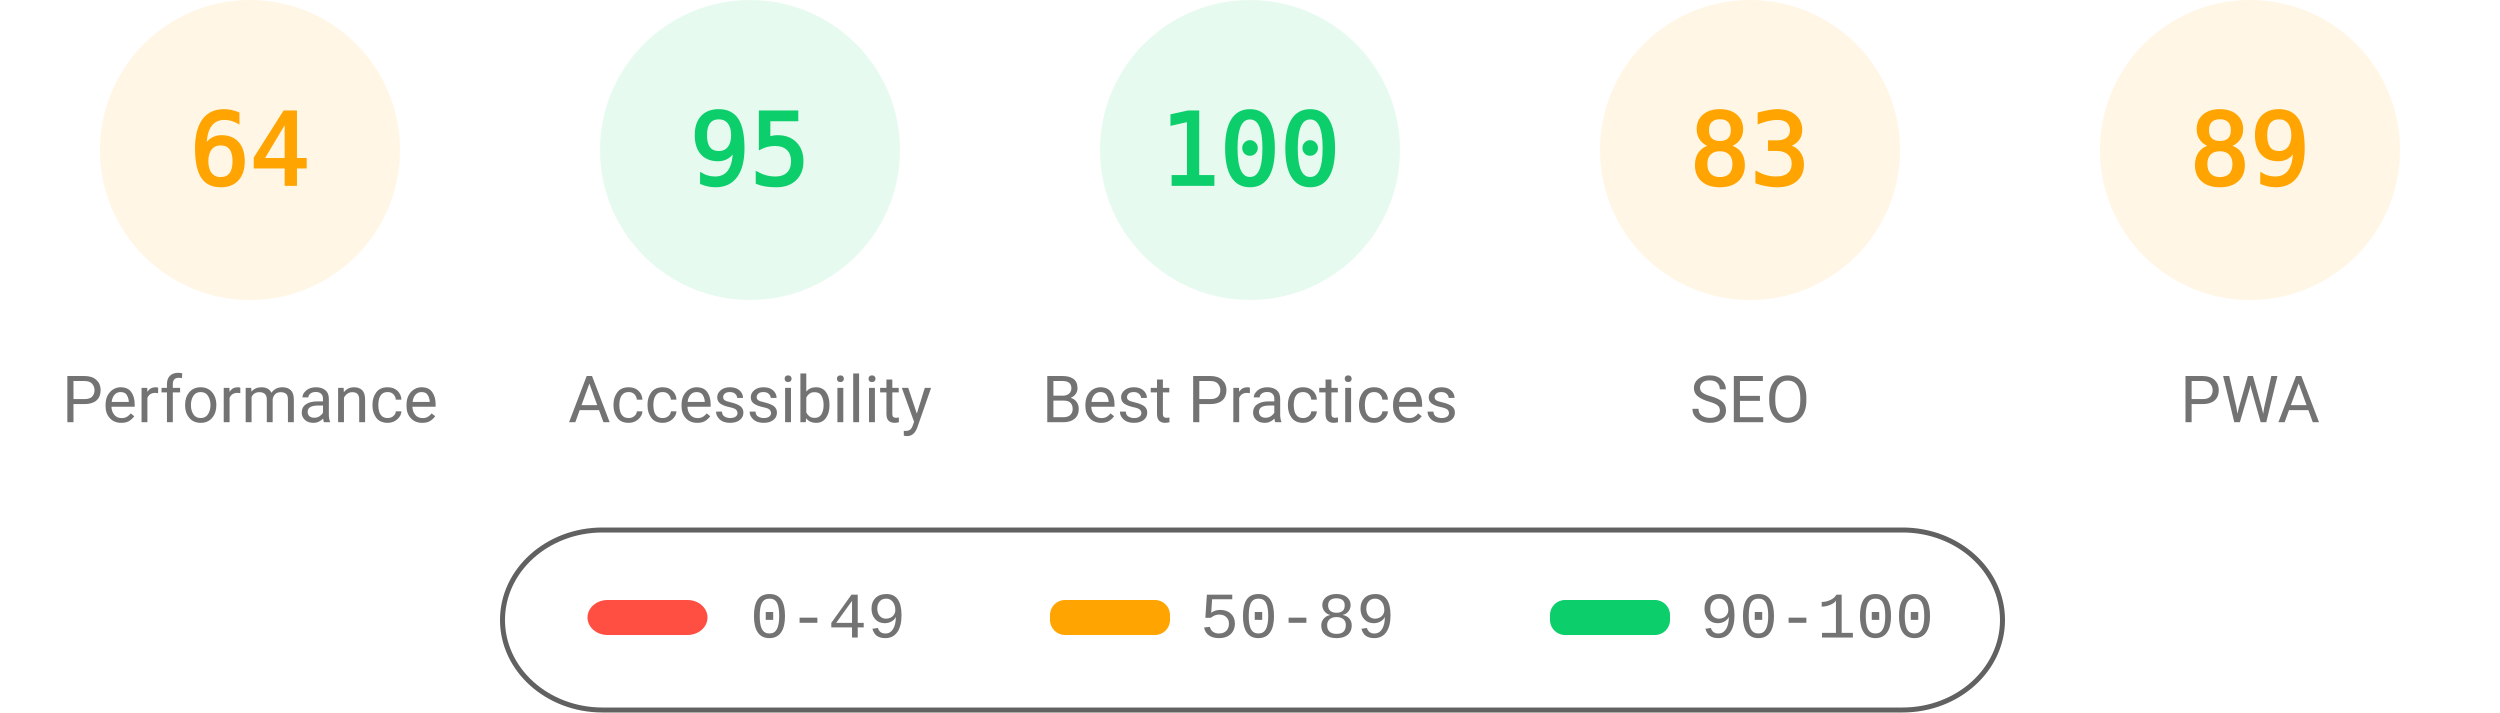
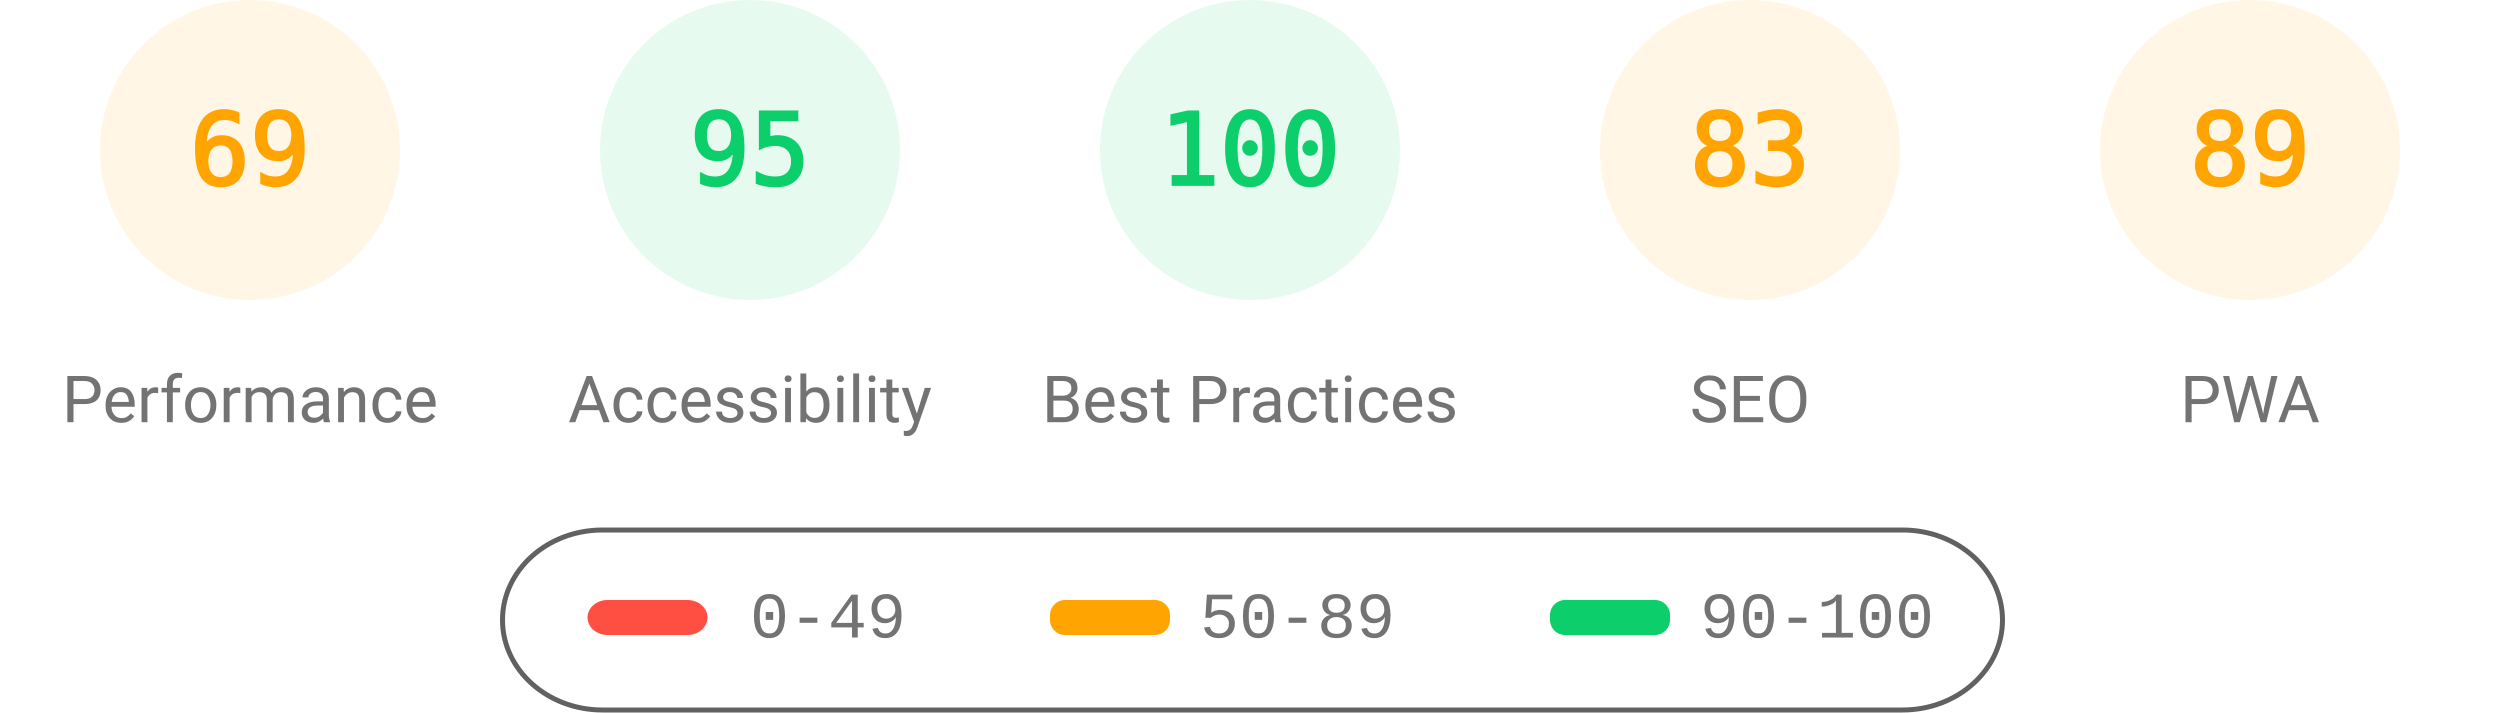
<svg xmlns="http://www.w3.org/2000/svg" fill="none" width="1000" height="285">
  <style>.gauge-base{opacity:.1}.gauge-arc{fill:none;animation-delay:250ms;stroke-linecap:round;transform:rotate(-90deg);transform-origin:100px 60px;animation:load-gauge 1s ease forwards}.guage-text{font-size:40px;font-family:monospace;text-align:center}.guage-red{color:#ff4e42;fill:#ff4e42;stroke:#ff4e42}.guage-orange{color:#ffa400;fill:#ffa400;stroke:#ffa400}.guage-green{color:#0cce6b;fill:#0cce6b;stroke:#0cce6b}.guage-undefined{color:#5c5c5c;fill:#5c5c5c;stroke:#5c5c5c}.guage-title{color:#737373;fill:#737373;stroke:none;font-size:26px;line-height:26px;font-family:Roboto,Halvetica,Arial,sans-serif}@keyframes load-gauge{from{stroke-dasharray:0 352.858}}</style>
  <svg class="guage-div guage-perf guage-orange" viewBox="0 0 200 200" width="200" height="200">
    <circle class="gauge-base" r="56" cx="100" cy="60" stroke-width="8" />
-     <circle class="gauge-arc guage-arc-1" r="56" cx="100" cy="60" stroke-width="8" style="stroke-dasharray:225.189,351.858" />
-     <text class="guage-text" x="100" y="60" alignment-baseline="central" dominant-baseline="central" text-anchor="middle">64</text>
+     <circle class="gauge-arc guage-arc-1" r="56" cx="100" cy="60" stroke-width="8" style="stroke-dasharray:242.782,351.858" />
+     <text class="guage-text" x="100" y="60" alignment-baseline="central" dominant-baseline="central" text-anchor="middle">69</text>
    <text class="guage-title" x="100" y="160" alignment-baseline="central" dominant-baseline="central" text-anchor="middle">Performance</text>
  </svg>
  <svg class="guage-div guage-acc guage-green" viewBox="0 0 200 200" width="200" height="200" x="200">
    <circle class="gauge-base" r="56" cx="100" cy="60" stroke-width="8" />
    <circle class="gauge-arc guage-arc-2" r="56" cx="100" cy="60" stroke-width="8" style="stroke-dasharray:334.265,351.858" />
    <text class="guage-text" x="100" y="60" alignment-baseline="central" dominant-baseline="central" text-anchor="middle">95</text>
    <text class="guage-title" x="100" y="160" alignment-baseline="central" dominant-baseline="central" text-anchor="middle">Accessibility</text>
  </svg>
  <svg class="guage-div guage-best guage-green" viewBox="0 0 200 200" width="200" height="200" x="400">
    <circle class="gauge-base" r="56" cx="100" cy="60" stroke-width="8" />
    <circle class="gauge-arc guage-arc-3" r="56" cx="100" cy="60" stroke-width="8" style="stroke-dasharray:351.858,351.858" />
    <text class="guage-text" x="100" y="60" alignment-baseline="central" dominant-baseline="central" text-anchor="middle">100</text>
    <text class="guage-title" x="100" y="160" alignment-baseline="central" dominant-baseline="central" text-anchor="middle">Best Practices</text>
  </svg>
  <svg class="guage-div guage-seo guage-orange" viewBox="0 0 200 200" width="200" height="200" x="600">
    <circle class="gauge-base" r="56" cx="100" cy="60" stroke-width="8" />
    <circle class="gauge-arc guage-arc-4" r="56" cx="100" cy="60" stroke-width="8" style="stroke-dasharray:292.042,351.858" />
    <text class="guage-text" x="100" y="60" alignment-baseline="central" dominant-baseline="central" text-anchor="middle">83</text>
    <text class="guage-title" x="100" y="160" alignment-baseline="central" dominant-baseline="central" text-anchor="middle">SEO</text>
  </svg>
  <svg class="guage-div guage-pwa guage-orange" viewBox="0 0 200 200" width="200" height="200" x="800">
    <circle class="gauge-base" r="56" cx="100" cy="60" stroke-width="8" />
    <circle class="gauge-arc guage-arc-4" r="56" cx="100" cy="60" stroke-width="8" style="stroke-dasharray:313.154,351.858" />
    <text class="guage-text" x="100" y="60" alignment-baseline="central" dominant-baseline="central" text-anchor="middle">89</text>
    <text class="guage-title" x="100" y="160" alignment-baseline="central" dominant-baseline="central" text-anchor="middle">PWA</text>
  </svg>
  <svg width="604" height="76" x="200" y="210">
    <path fill="none" id="canvas_background" d="M-1-1h604v80H-1z" />
    <rect fill-opacity="0" stroke="#616161" stroke-width="2" rx="40" id="svg_2" height="72" width="600" y="2" x="1" fill="#000" />
    <rect stroke="#000" rx="8" id="svg_3" height="14" width="48" y="30" x="35" stroke-opacity="null" stroke-width="0" fill="#ff4e42" />
    <rect stroke="#000" rx="6" id="svg_4" height="14" width="48" y="30" x="220" stroke-opacity="null" stroke-width="0" fill="#ffa400" />
    <rect stroke="#000" rx="6" id="svg_5" height="14" width="48" y="30" x="420" stroke-opacity="null" stroke-width="0" fill="#0cce6b" />
    <text xml:space="preserve" text-anchor="start" font-family="'Courier New', Courier, monospace" font-size="26" id="svg_6" y="45" x="100" stroke-opacity="null" stroke-width="0" stroke="#000" fill="#737373">0-49</text>
    <text xml:space="preserve" text-anchor="start" font-family="'Courier New', Courier, monospace" font-size="26" id="svg_7" y="45" x="280" stroke-opacity="null" stroke-width="0" stroke="#000" fill="#737373">50-89</text>
    <text xml:space="preserve" text-anchor="start" font-family="'Courier New', Courier, monospace" font-size="26" id="svg_8" y="45" x="480" stroke-opacity="null" stroke-width="0" stroke="#000" fill="#737373">90-100</text>
  </svg>
</svg>
